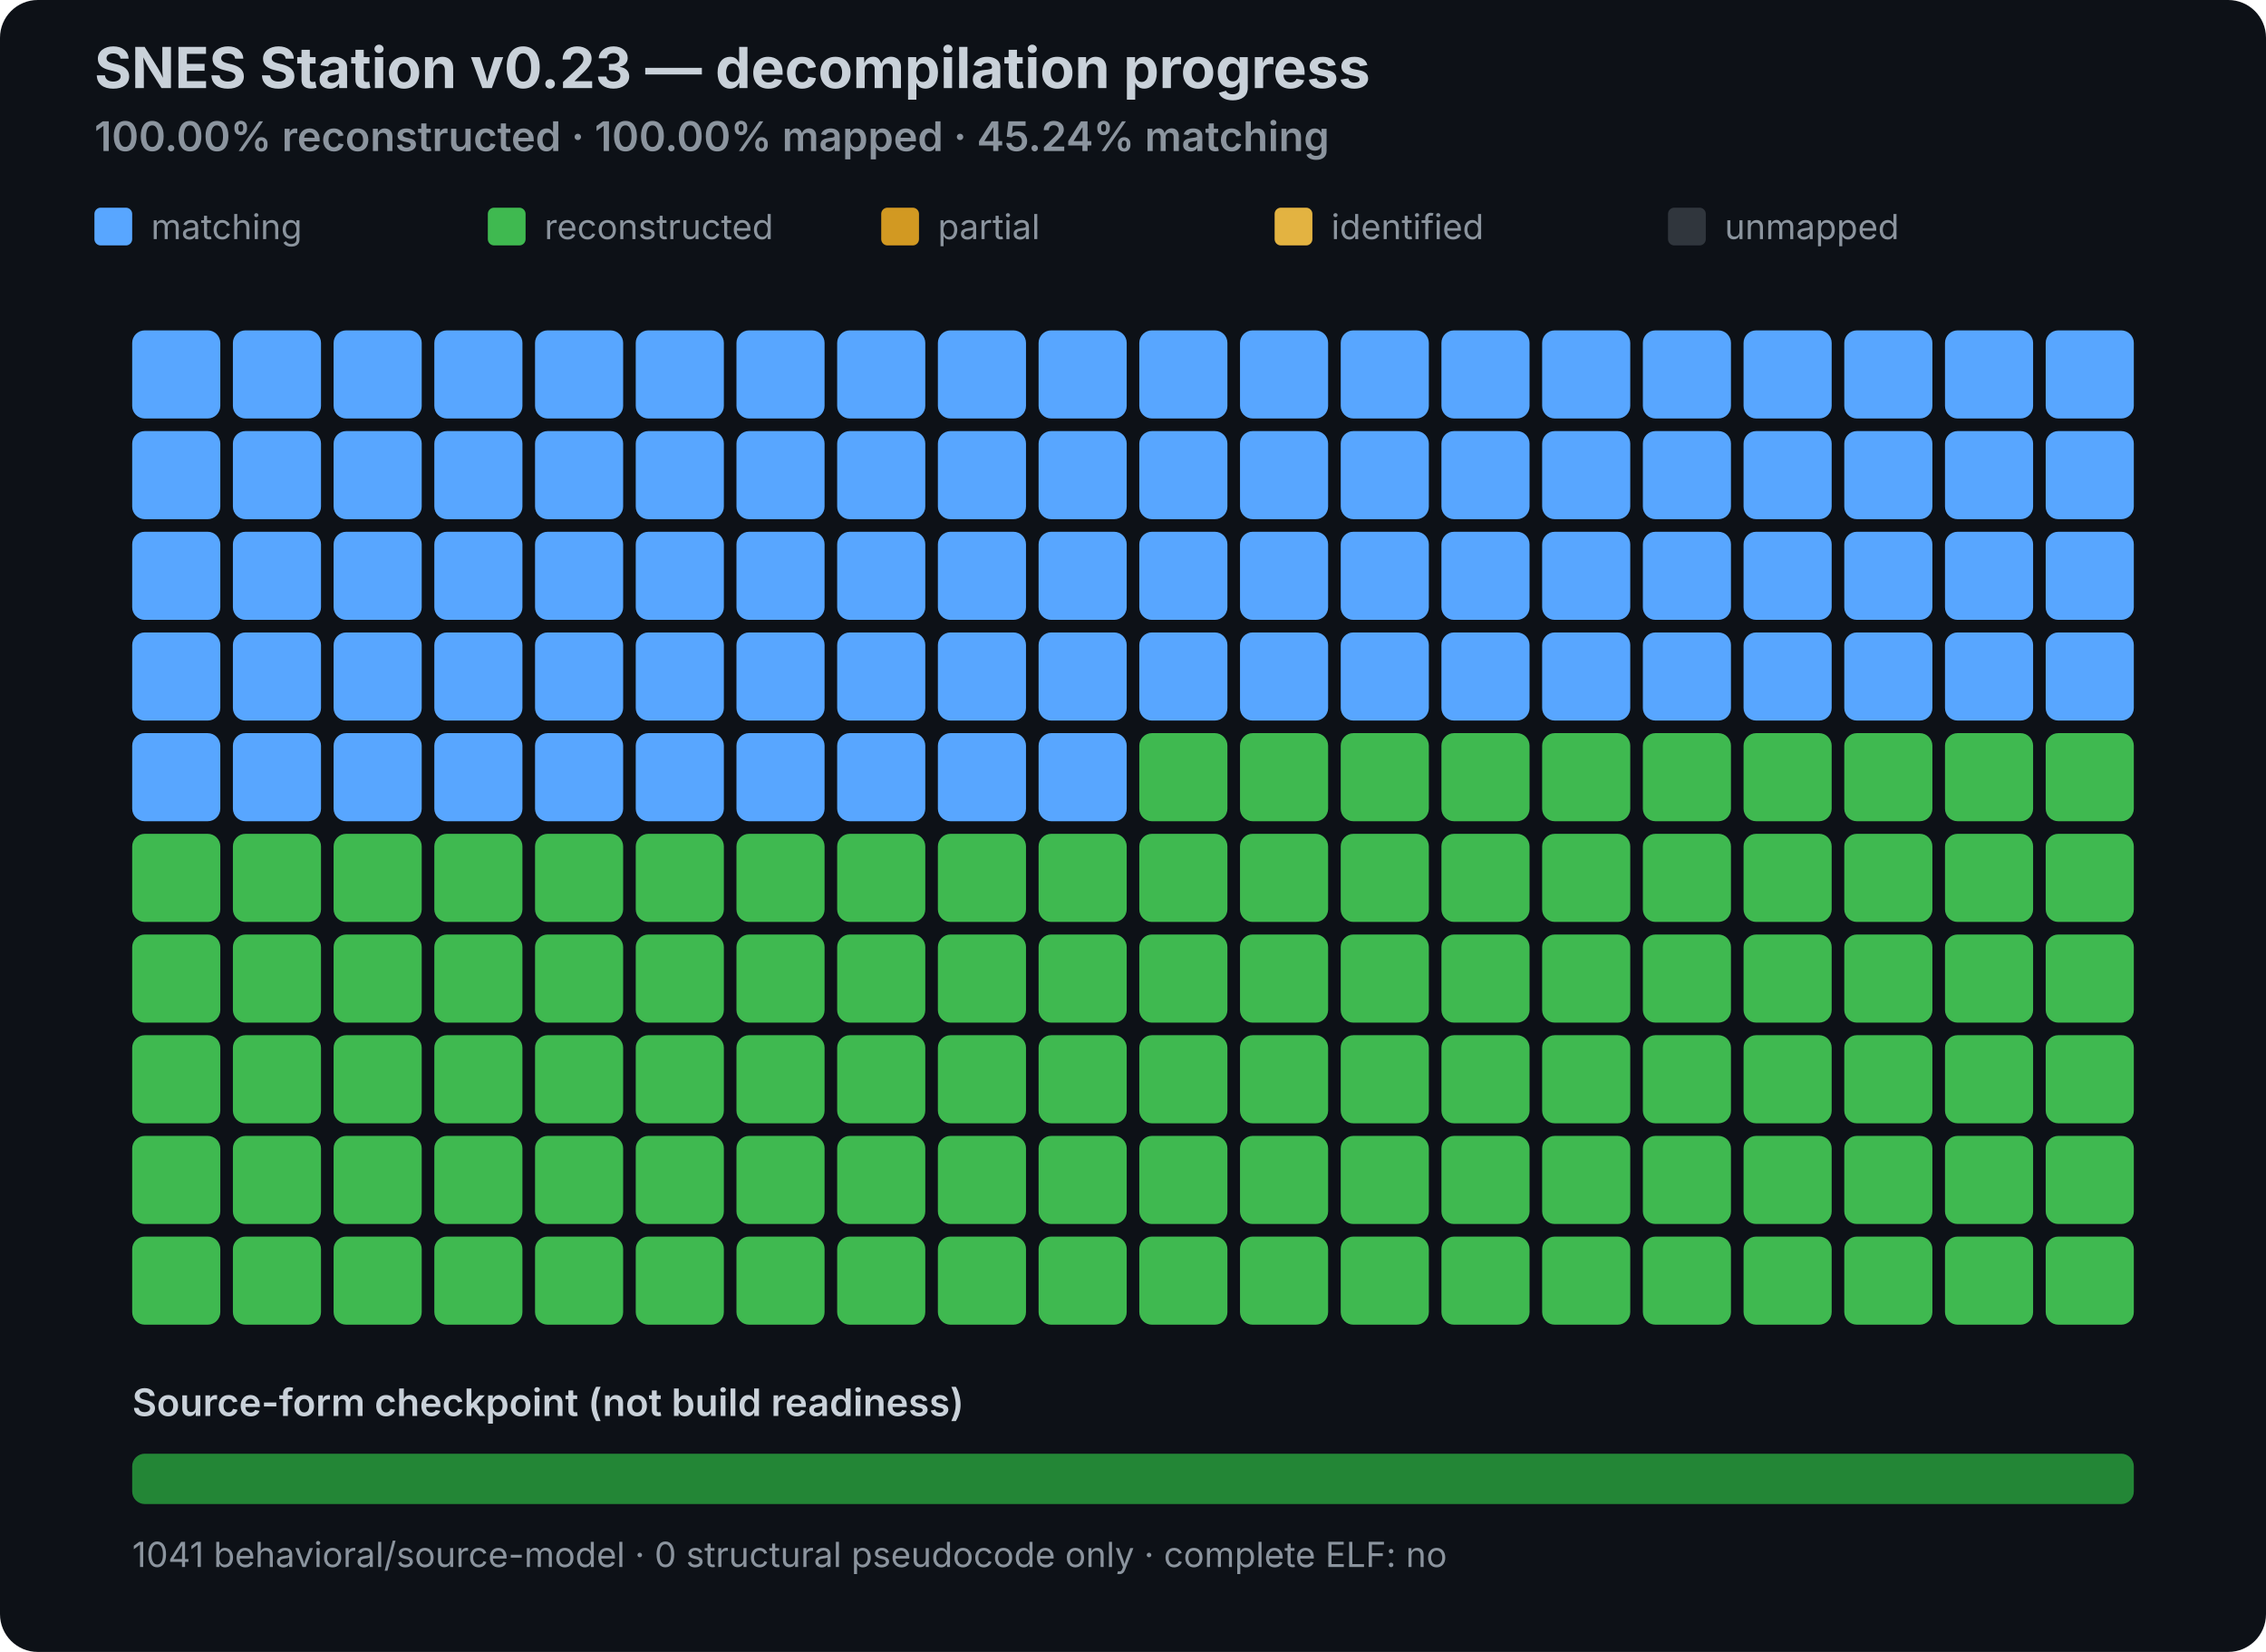
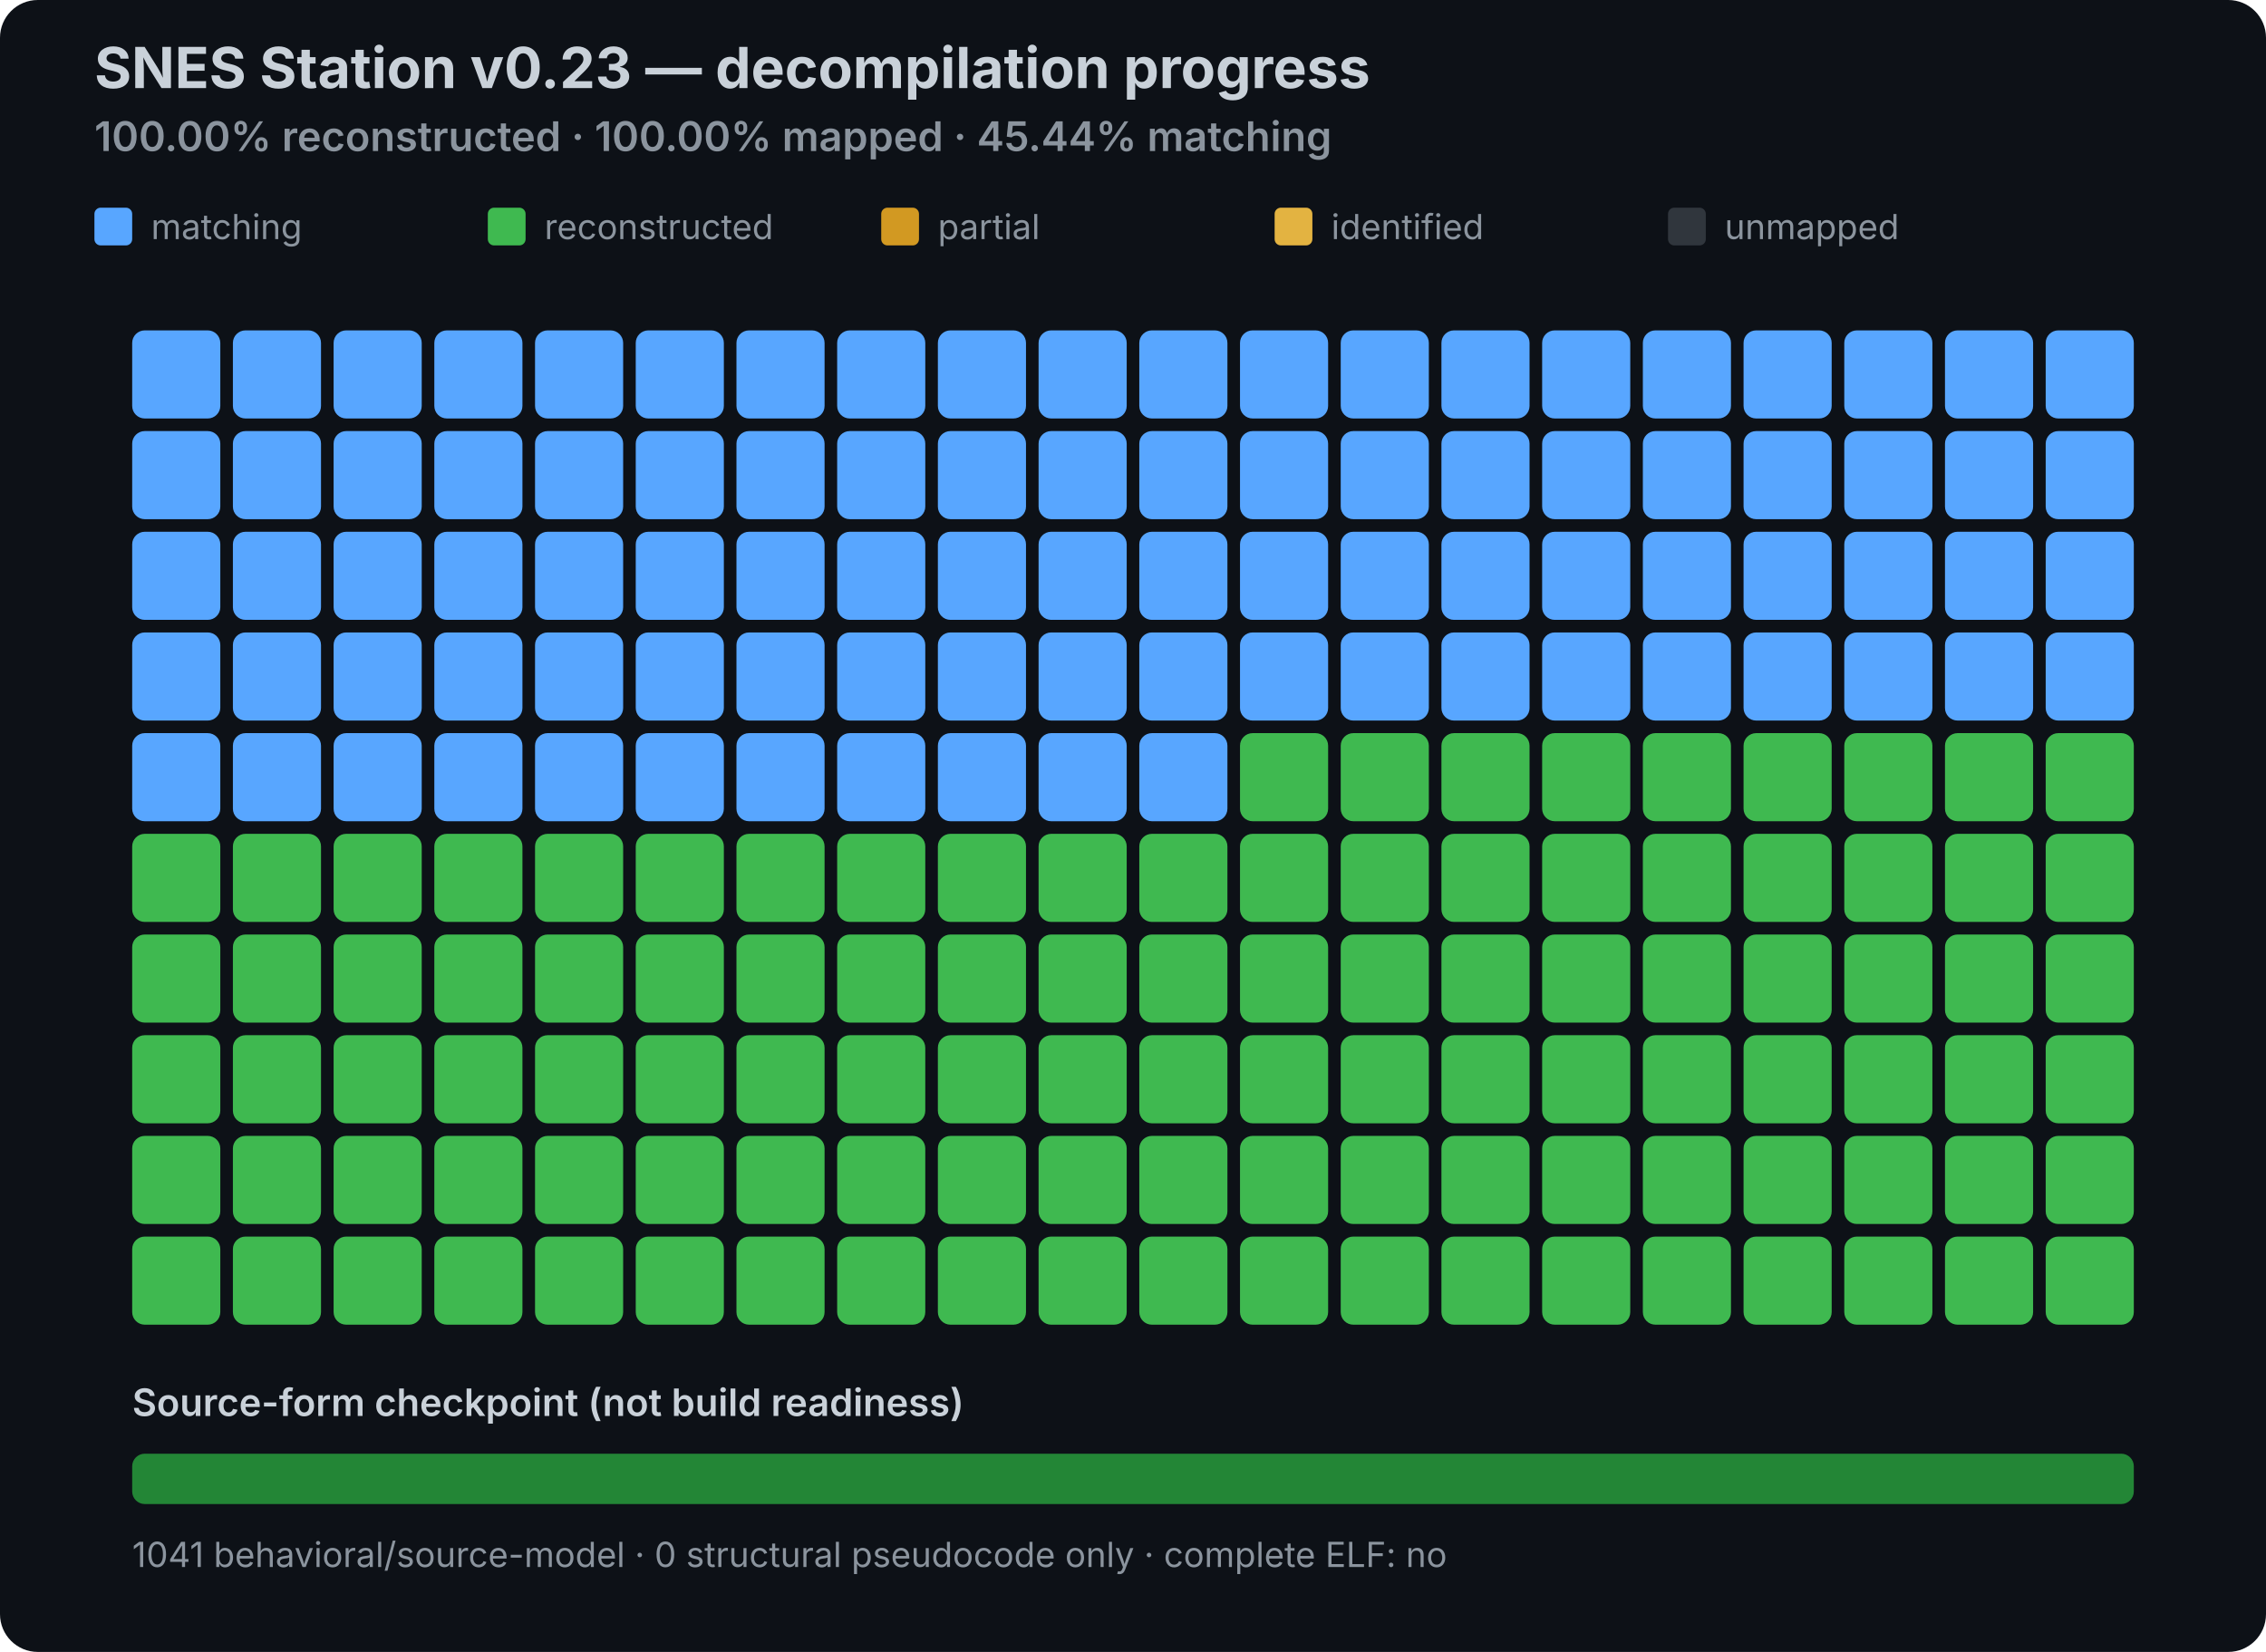
<svg xmlns="http://www.w3.org/2000/svg" width="720" height="525" viewBox="0 0 720 525" role="img" aria-labelledby="title desc">
  <style>
  .title { font: 700 18px -apple-system,BlinkMacSystemFont,"Segoe UI",sans-serif; fill: #c9d1d9; }
  .sub { font: 600 13px -apple-system,BlinkMacSystemFont,"Segoe UI",sans-serif; fill: #8b949e; }
  .legend { font: 11px -apple-system,BlinkMacSystemFont,"Segoe UI",sans-serif; fill: #8b949e; }
  .source { font: 600 12px -apple-system,BlinkMacSystemFont,"Segoe UI",sans-serif; fill: #c9d1d9; }
</style>
  <rect width="100%" height="100%" rx="12" fill="#0d1117" />
  <text x="30" y="28" class="title">SNES Station v0.23 — decompilation progress</text>
-   <text x="30" y="48" class="sub">100.00% reconstructed · 100.00% mapped · 45.24% matching</text>
+   <text x="30" y="48" class="sub">100.00% reconstructed · 100.00% mapped · 45.44% matching</text>
  <rect x="30" y="66" width="12" height="12" rx="2" fill="#58a6ff" />
  <text x="48" y="76" class="legend">matching</text>
  <rect x="155" y="66" width="12" height="12" rx="2" fill="#3fb950" />
  <text x="173" y="76" class="legend">reconstructed</text>
  <rect x="280" y="66" width="12" height="12" rx="2" fill="#d29922" />
  <text x="298" y="76" class="legend">partial</text>
  <rect x="405" y="66" width="12" height="12" rx="2" fill="#e3b341" />
  <text x="423" y="76" class="legend">identified</text>
  <rect x="530" y="66" width="12" height="12" rx="2" fill="#30363d" />
  <text x="548" y="76" class="legend">unmapped</text>
  <rect x="42" y="105" width="28" height="28" rx="4" fill="#58a6ff" data-status="MATCHING" />
  <rect x="74" y="105" width="28" height="28" rx="4" fill="#58a6ff" data-status="MATCHING" />
  <rect x="106" y="105" width="28" height="28" rx="4" fill="#58a6ff" data-status="MATCHING" />
  <rect x="138" y="105" width="28" height="28" rx="4" fill="#58a6ff" data-status="MATCHING" />
  <rect x="170" y="105" width="28" height="28" rx="4" fill="#58a6ff" data-status="MATCHING" />
  <rect x="202" y="105" width="28" height="28" rx="4" fill="#58a6ff" data-status="MATCHING" />
  <rect x="234" y="105" width="28" height="28" rx="4" fill="#58a6ff" data-status="MATCHING" />
  <rect x="266" y="105" width="28" height="28" rx="4" fill="#58a6ff" data-status="MATCHING" />
  <rect x="298" y="105" width="28" height="28" rx="4" fill="#58a6ff" data-status="MATCHING" />
  <rect x="330" y="105" width="28" height="28" rx="4" fill="#58a6ff" data-status="MATCHING" />
  <rect x="362" y="105" width="28" height="28" rx="4" fill="#58a6ff" data-status="MATCHING" />
  <rect x="394" y="105" width="28" height="28" rx="4" fill="#58a6ff" data-status="MATCHING" />
  <rect x="426" y="105" width="28" height="28" rx="4" fill="#58a6ff" data-status="MATCHING" />
  <rect x="458" y="105" width="28" height="28" rx="4" fill="#58a6ff" data-status="MATCHING" />
  <rect x="490" y="105" width="28" height="28" rx="4" fill="#58a6ff" data-status="MATCHING" />
  <rect x="522" y="105" width="28" height="28" rx="4" fill="#58a6ff" data-status="MATCHING" />
  <rect x="554" y="105" width="28" height="28" rx="4" fill="#58a6ff" data-status="MATCHING" />
  <rect x="586" y="105" width="28" height="28" rx="4" fill="#58a6ff" data-status="MATCHING" />
  <rect x="618" y="105" width="28" height="28" rx="4" fill="#58a6ff" data-status="MATCHING" />
  <rect x="650" y="105" width="28" height="28" rx="4" fill="#58a6ff" data-status="MATCHING" />
  <rect x="42" y="137" width="28" height="28" rx="4" fill="#58a6ff" data-status="MATCHING" />
  <rect x="74" y="137" width="28" height="28" rx="4" fill="#58a6ff" data-status="MATCHING" />
  <rect x="106" y="137" width="28" height="28" rx="4" fill="#58a6ff" data-status="MATCHING" />
  <rect x="138" y="137" width="28" height="28" rx="4" fill="#58a6ff" data-status="MATCHING" />
  <rect x="170" y="137" width="28" height="28" rx="4" fill="#58a6ff" data-status="MATCHING" />
  <rect x="202" y="137" width="28" height="28" rx="4" fill="#58a6ff" data-status="MATCHING" />
  <rect x="234" y="137" width="28" height="28" rx="4" fill="#58a6ff" data-status="MATCHING" />
  <rect x="266" y="137" width="28" height="28" rx="4" fill="#58a6ff" data-status="MATCHING" />
  <rect x="298" y="137" width="28" height="28" rx="4" fill="#58a6ff" data-status="MATCHING" />
  <rect x="330" y="137" width="28" height="28" rx="4" fill="#58a6ff" data-status="MATCHING" />
  <rect x="362" y="137" width="28" height="28" rx="4" fill="#58a6ff" data-status="MATCHING" />
  <rect x="394" y="137" width="28" height="28" rx="4" fill="#58a6ff" data-status="MATCHING" />
  <rect x="426" y="137" width="28" height="28" rx="4" fill="#58a6ff" data-status="MATCHING" />
  <rect x="458" y="137" width="28" height="28" rx="4" fill="#58a6ff" data-status="MATCHING" />
  <rect x="490" y="137" width="28" height="28" rx="4" fill="#58a6ff" data-status="MATCHING" />
  <rect x="522" y="137" width="28" height="28" rx="4" fill="#58a6ff" data-status="MATCHING" />
  <rect x="554" y="137" width="28" height="28" rx="4" fill="#58a6ff" data-status="MATCHING" />
  <rect x="586" y="137" width="28" height="28" rx="4" fill="#58a6ff" data-status="MATCHING" />
  <rect x="618" y="137" width="28" height="28" rx="4" fill="#58a6ff" data-status="MATCHING" />
  <rect x="650" y="137" width="28" height="28" rx="4" fill="#58a6ff" data-status="MATCHING" />
  <rect x="42" y="169" width="28" height="28" rx="4" fill="#58a6ff" data-status="MATCHING" />
  <rect x="74" y="169" width="28" height="28" rx="4" fill="#58a6ff" data-status="MATCHING" />
  <rect x="106" y="169" width="28" height="28" rx="4" fill="#58a6ff" data-status="MATCHING" />
  <rect x="138" y="169" width="28" height="28" rx="4" fill="#58a6ff" data-status="MATCHING" />
  <rect x="170" y="169" width="28" height="28" rx="4" fill="#58a6ff" data-status="MATCHING" />
  <rect x="202" y="169" width="28" height="28" rx="4" fill="#58a6ff" data-status="MATCHING" />
  <rect x="234" y="169" width="28" height="28" rx="4" fill="#58a6ff" data-status="MATCHING" />
  <rect x="266" y="169" width="28" height="28" rx="4" fill="#58a6ff" data-status="MATCHING" />
  <rect x="298" y="169" width="28" height="28" rx="4" fill="#58a6ff" data-status="MATCHING" />
  <rect x="330" y="169" width="28" height="28" rx="4" fill="#58a6ff" data-status="MATCHING" />
  <rect x="362" y="169" width="28" height="28" rx="4" fill="#58a6ff" data-status="MATCHING" />
  <rect x="394" y="169" width="28" height="28" rx="4" fill="#58a6ff" data-status="MATCHING" />
  <rect x="426" y="169" width="28" height="28" rx="4" fill="#58a6ff" data-status="MATCHING" />
  <rect x="458" y="169" width="28" height="28" rx="4" fill="#58a6ff" data-status="MATCHING" />
  <rect x="490" y="169" width="28" height="28" rx="4" fill="#58a6ff" data-status="MATCHING" />
  <rect x="522" y="169" width="28" height="28" rx="4" fill="#58a6ff" data-status="MATCHING" />
  <rect x="554" y="169" width="28" height="28" rx="4" fill="#58a6ff" data-status="MATCHING" />
  <rect x="586" y="169" width="28" height="28" rx="4" fill="#58a6ff" data-status="MATCHING" />
  <rect x="618" y="169" width="28" height="28" rx="4" fill="#58a6ff" data-status="MATCHING" />
  <rect x="650" y="169" width="28" height="28" rx="4" fill="#58a6ff" data-status="MATCHING" />
  <rect x="42" y="201" width="28" height="28" rx="4" fill="#58a6ff" data-status="MATCHING" />
  <rect x="74" y="201" width="28" height="28" rx="4" fill="#58a6ff" data-status="MATCHING" />
  <rect x="106" y="201" width="28" height="28" rx="4" fill="#58a6ff" data-status="MATCHING" />
  <rect x="138" y="201" width="28" height="28" rx="4" fill="#58a6ff" data-status="MATCHING" />
  <rect x="170" y="201" width="28" height="28" rx="4" fill="#58a6ff" data-status="MATCHING" />
  <rect x="202" y="201" width="28" height="28" rx="4" fill="#58a6ff" data-status="MATCHING" />
  <rect x="234" y="201" width="28" height="28" rx="4" fill="#58a6ff" data-status="MATCHING" />
  <rect x="266" y="201" width="28" height="28" rx="4" fill="#58a6ff" data-status="MATCHING" />
  <rect x="298" y="201" width="28" height="28" rx="4" fill="#58a6ff" data-status="MATCHING" />
  <rect x="330" y="201" width="28" height="28" rx="4" fill="#58a6ff" data-status="MATCHING" />
  <rect x="362" y="201" width="28" height="28" rx="4" fill="#58a6ff" data-status="MATCHING" />
  <rect x="394" y="201" width="28" height="28" rx="4" fill="#58a6ff" data-status="MATCHING" />
  <rect x="426" y="201" width="28" height="28" rx="4" fill="#58a6ff" data-status="MATCHING" />
  <rect x="458" y="201" width="28" height="28" rx="4" fill="#58a6ff" data-status="MATCHING" />
  <rect x="490" y="201" width="28" height="28" rx="4" fill="#58a6ff" data-status="MATCHING" />
  <rect x="522" y="201" width="28" height="28" rx="4" fill="#58a6ff" data-status="MATCHING" />
  <rect x="554" y="201" width="28" height="28" rx="4" fill="#58a6ff" data-status="MATCHING" />
  <rect x="586" y="201" width="28" height="28" rx="4" fill="#58a6ff" data-status="MATCHING" />
  <rect x="618" y="201" width="28" height="28" rx="4" fill="#58a6ff" data-status="MATCHING" />
  <rect x="650" y="201" width="28" height="28" rx="4" fill="#58a6ff" data-status="MATCHING" />
  <rect x="42" y="233" width="28" height="28" rx="4" fill="#58a6ff" data-status="MATCHING" />
  <rect x="74" y="233" width="28" height="28" rx="4" fill="#58a6ff" data-status="MATCHING" />
  <rect x="106" y="233" width="28" height="28" rx="4" fill="#58a6ff" data-status="MATCHING" />
  <rect x="138" y="233" width="28" height="28" rx="4" fill="#58a6ff" data-status="MATCHING" />
  <rect x="170" y="233" width="28" height="28" rx="4" fill="#58a6ff" data-status="MATCHING" />
  <rect x="202" y="233" width="28" height="28" rx="4" fill="#58a6ff" data-status="MATCHING" />
  <rect x="234" y="233" width="28" height="28" rx="4" fill="#58a6ff" data-status="MATCHING" />
  <rect x="266" y="233" width="28" height="28" rx="4" fill="#58a6ff" data-status="MATCHING" />
  <rect x="298" y="233" width="28" height="28" rx="4" fill="#58a6ff" data-status="MATCHING" />
  <rect x="330" y="233" width="28" height="28" rx="4" fill="#58a6ff" data-status="MATCHING" />
-   <rect x="362" y="233" width="28" height="28" rx="4" fill="#3fb950" data-status="RECONSTRUCTED" />
+   <rect x="362" y="233" width="28" height="28" rx="4" fill="#58a6ff" data-status="MATCHING" />
  <rect x="394" y="233" width="28" height="28" rx="4" fill="#3fb950" data-status="RECONSTRUCTED" />
  <rect x="426" y="233" width="28" height="28" rx="4" fill="#3fb950" data-status="RECONSTRUCTED" />
  <rect x="458" y="233" width="28" height="28" rx="4" fill="#3fb950" data-status="RECONSTRUCTED" />
  <rect x="490" y="233" width="28" height="28" rx="4" fill="#3fb950" data-status="RECONSTRUCTED" />
  <rect x="522" y="233" width="28" height="28" rx="4" fill="#3fb950" data-status="RECONSTRUCTED" />
  <rect x="554" y="233" width="28" height="28" rx="4" fill="#3fb950" data-status="RECONSTRUCTED" />
  <rect x="586" y="233" width="28" height="28" rx="4" fill="#3fb950" data-status="RECONSTRUCTED" />
  <rect x="618" y="233" width="28" height="28" rx="4" fill="#3fb950" data-status="RECONSTRUCTED" />
  <rect x="650" y="233" width="28" height="28" rx="4" fill="#3fb950" data-status="RECONSTRUCTED" />
  <rect x="42" y="265" width="28" height="28" rx="4" fill="#3fb950" data-status="RECONSTRUCTED" />
  <rect x="74" y="265" width="28" height="28" rx="4" fill="#3fb950" data-status="RECONSTRUCTED" />
  <rect x="106" y="265" width="28" height="28" rx="4" fill="#3fb950" data-status="RECONSTRUCTED" />
  <rect x="138" y="265" width="28" height="28" rx="4" fill="#3fb950" data-status="RECONSTRUCTED" />
  <rect x="170" y="265" width="28" height="28" rx="4" fill="#3fb950" data-status="RECONSTRUCTED" />
  <rect x="202" y="265" width="28" height="28" rx="4" fill="#3fb950" data-status="RECONSTRUCTED" />
  <rect x="234" y="265" width="28" height="28" rx="4" fill="#3fb950" data-status="RECONSTRUCTED" />
  <rect x="266" y="265" width="28" height="28" rx="4" fill="#3fb950" data-status="RECONSTRUCTED" />
  <rect x="298" y="265" width="28" height="28" rx="4" fill="#3fb950" data-status="RECONSTRUCTED" />
  <rect x="330" y="265" width="28" height="28" rx="4" fill="#3fb950" data-status="RECONSTRUCTED" />
  <rect x="362" y="265" width="28" height="28" rx="4" fill="#3fb950" data-status="RECONSTRUCTED" />
  <rect x="394" y="265" width="28" height="28" rx="4" fill="#3fb950" data-status="RECONSTRUCTED" />
  <rect x="426" y="265" width="28" height="28" rx="4" fill="#3fb950" data-status="RECONSTRUCTED" />
  <rect x="458" y="265" width="28" height="28" rx="4" fill="#3fb950" data-status="RECONSTRUCTED" />
  <rect x="490" y="265" width="28" height="28" rx="4" fill="#3fb950" data-status="RECONSTRUCTED" />
  <rect x="522" y="265" width="28" height="28" rx="4" fill="#3fb950" data-status="RECONSTRUCTED" />
  <rect x="554" y="265" width="28" height="28" rx="4" fill="#3fb950" data-status="RECONSTRUCTED" />
  <rect x="586" y="265" width="28" height="28" rx="4" fill="#3fb950" data-status="RECONSTRUCTED" />
  <rect x="618" y="265" width="28" height="28" rx="4" fill="#3fb950" data-status="RECONSTRUCTED" />
  <rect x="650" y="265" width="28" height="28" rx="4" fill="#3fb950" data-status="RECONSTRUCTED" />
  <rect x="42" y="297" width="28" height="28" rx="4" fill="#3fb950" data-status="RECONSTRUCTED" />
  <rect x="74" y="297" width="28" height="28" rx="4" fill="#3fb950" data-status="RECONSTRUCTED" />
  <rect x="106" y="297" width="28" height="28" rx="4" fill="#3fb950" data-status="RECONSTRUCTED" />
  <rect x="138" y="297" width="28" height="28" rx="4" fill="#3fb950" data-status="RECONSTRUCTED" />
  <rect x="170" y="297" width="28" height="28" rx="4" fill="#3fb950" data-status="RECONSTRUCTED" />
  <rect x="202" y="297" width="28" height="28" rx="4" fill="#3fb950" data-status="RECONSTRUCTED" />
  <rect x="234" y="297" width="28" height="28" rx="4" fill="#3fb950" data-status="RECONSTRUCTED" />
  <rect x="266" y="297" width="28" height="28" rx="4" fill="#3fb950" data-status="RECONSTRUCTED" />
  <rect x="298" y="297" width="28" height="28" rx="4" fill="#3fb950" data-status="RECONSTRUCTED" />
  <rect x="330" y="297" width="28" height="28" rx="4" fill="#3fb950" data-status="RECONSTRUCTED" />
  <rect x="362" y="297" width="28" height="28" rx="4" fill="#3fb950" data-status="RECONSTRUCTED" />
  <rect x="394" y="297" width="28" height="28" rx="4" fill="#3fb950" data-status="RECONSTRUCTED" />
  <rect x="426" y="297" width="28" height="28" rx="4" fill="#3fb950" data-status="RECONSTRUCTED" />
  <rect x="458" y="297" width="28" height="28" rx="4" fill="#3fb950" data-status="RECONSTRUCTED" />
  <rect x="490" y="297" width="28" height="28" rx="4" fill="#3fb950" data-status="RECONSTRUCTED" />
  <rect x="522" y="297" width="28" height="28" rx="4" fill="#3fb950" data-status="RECONSTRUCTED" />
  <rect x="554" y="297" width="28" height="28" rx="4" fill="#3fb950" data-status="RECONSTRUCTED" />
  <rect x="586" y="297" width="28" height="28" rx="4" fill="#3fb950" data-status="RECONSTRUCTED" />
  <rect x="618" y="297" width="28" height="28" rx="4" fill="#3fb950" data-status="RECONSTRUCTED" />
  <rect x="650" y="297" width="28" height="28" rx="4" fill="#3fb950" data-status="RECONSTRUCTED" />
  <rect x="42" y="329" width="28" height="28" rx="4" fill="#3fb950" data-status="RECONSTRUCTED" />
  <rect x="74" y="329" width="28" height="28" rx="4" fill="#3fb950" data-status="RECONSTRUCTED" />
  <rect x="106" y="329" width="28" height="28" rx="4" fill="#3fb950" data-status="RECONSTRUCTED" />
  <rect x="138" y="329" width="28" height="28" rx="4" fill="#3fb950" data-status="RECONSTRUCTED" />
  <rect x="170" y="329" width="28" height="28" rx="4" fill="#3fb950" data-status="RECONSTRUCTED" />
  <rect x="202" y="329" width="28" height="28" rx="4" fill="#3fb950" data-status="RECONSTRUCTED" />
  <rect x="234" y="329" width="28" height="28" rx="4" fill="#3fb950" data-status="RECONSTRUCTED" />
  <rect x="266" y="329" width="28" height="28" rx="4" fill="#3fb950" data-status="RECONSTRUCTED" />
  <rect x="298" y="329" width="28" height="28" rx="4" fill="#3fb950" data-status="RECONSTRUCTED" />
  <rect x="330" y="329" width="28" height="28" rx="4" fill="#3fb950" data-status="RECONSTRUCTED" />
  <rect x="362" y="329" width="28" height="28" rx="4" fill="#3fb950" data-status="RECONSTRUCTED" />
  <rect x="394" y="329" width="28" height="28" rx="4" fill="#3fb950" data-status="RECONSTRUCTED" />
  <rect x="426" y="329" width="28" height="28" rx="4" fill="#3fb950" data-status="RECONSTRUCTED" />
  <rect x="458" y="329" width="28" height="28" rx="4" fill="#3fb950" data-status="RECONSTRUCTED" />
  <rect x="490" y="329" width="28" height="28" rx="4" fill="#3fb950" data-status="RECONSTRUCTED" />
  <rect x="522" y="329" width="28" height="28" rx="4" fill="#3fb950" data-status="RECONSTRUCTED" />
  <rect x="554" y="329" width="28" height="28" rx="4" fill="#3fb950" data-status="RECONSTRUCTED" />
  <rect x="586" y="329" width="28" height="28" rx="4" fill="#3fb950" data-status="RECONSTRUCTED" />
  <rect x="618" y="329" width="28" height="28" rx="4" fill="#3fb950" data-status="RECONSTRUCTED" />
  <rect x="650" y="329" width="28" height="28" rx="4" fill="#3fb950" data-status="RECONSTRUCTED" />
  <rect x="42" y="361" width="28" height="28" rx="4" fill="#3fb950" data-status="RECONSTRUCTED" />
  <rect x="74" y="361" width="28" height="28" rx="4" fill="#3fb950" data-status="RECONSTRUCTED" />
  <rect x="106" y="361" width="28" height="28" rx="4" fill="#3fb950" data-status="RECONSTRUCTED" />
  <rect x="138" y="361" width="28" height="28" rx="4" fill="#3fb950" data-status="RECONSTRUCTED" />
  <rect x="170" y="361" width="28" height="28" rx="4" fill="#3fb950" data-status="RECONSTRUCTED" />
  <rect x="202" y="361" width="28" height="28" rx="4" fill="#3fb950" data-status="RECONSTRUCTED" />
  <rect x="234" y="361" width="28" height="28" rx="4" fill="#3fb950" data-status="RECONSTRUCTED" />
  <rect x="266" y="361" width="28" height="28" rx="4" fill="#3fb950" data-status="RECONSTRUCTED" />
  <rect x="298" y="361" width="28" height="28" rx="4" fill="#3fb950" data-status="RECONSTRUCTED" />
  <rect x="330" y="361" width="28" height="28" rx="4" fill="#3fb950" data-status="RECONSTRUCTED" />
  <rect x="362" y="361" width="28" height="28" rx="4" fill="#3fb950" data-status="RECONSTRUCTED" />
  <rect x="394" y="361" width="28" height="28" rx="4" fill="#3fb950" data-status="RECONSTRUCTED" />
  <rect x="426" y="361" width="28" height="28" rx="4" fill="#3fb950" data-status="RECONSTRUCTED" />
  <rect x="458" y="361" width="28" height="28" rx="4" fill="#3fb950" data-status="RECONSTRUCTED" />
  <rect x="490" y="361" width="28" height="28" rx="4" fill="#3fb950" data-status="RECONSTRUCTED" />
  <rect x="522" y="361" width="28" height="28" rx="4" fill="#3fb950" data-status="RECONSTRUCTED" />
  <rect x="554" y="361" width="28" height="28" rx="4" fill="#3fb950" data-status="RECONSTRUCTED" />
  <rect x="586" y="361" width="28" height="28" rx="4" fill="#3fb950" data-status="RECONSTRUCTED" />
  <rect x="618" y="361" width="28" height="28" rx="4" fill="#3fb950" data-status="RECONSTRUCTED" />
  <rect x="650" y="361" width="28" height="28" rx="4" fill="#3fb950" data-status="RECONSTRUCTED" />
  <rect x="42" y="393" width="28" height="28" rx="4" fill="#3fb950" data-status="RECONSTRUCTED" />
  <rect x="74" y="393" width="28" height="28" rx="4" fill="#3fb950" data-status="RECONSTRUCTED" />
  <rect x="106" y="393" width="28" height="28" rx="4" fill="#3fb950" data-status="RECONSTRUCTED" />
  <rect x="138" y="393" width="28" height="28" rx="4" fill="#3fb950" data-status="RECONSTRUCTED" />
  <rect x="170" y="393" width="28" height="28" rx="4" fill="#3fb950" data-status="RECONSTRUCTED" />
  <rect x="202" y="393" width="28" height="28" rx="4" fill="#3fb950" data-status="RECONSTRUCTED" />
  <rect x="234" y="393" width="28" height="28" rx="4" fill="#3fb950" data-status="RECONSTRUCTED" />
  <rect x="266" y="393" width="28" height="28" rx="4" fill="#3fb950" data-status="RECONSTRUCTED" />
  <rect x="298" y="393" width="28" height="28" rx="4" fill="#3fb950" data-status="RECONSTRUCTED" />
  <rect x="330" y="393" width="28" height="28" rx="4" fill="#3fb950" data-status="RECONSTRUCTED" />
  <rect x="362" y="393" width="28" height="28" rx="4" fill="#3fb950" data-status="RECONSTRUCTED" />
  <rect x="394" y="393" width="28" height="28" rx="4" fill="#3fb950" data-status="RECONSTRUCTED" />
  <rect x="426" y="393" width="28" height="28" rx="4" fill="#3fb950" data-status="RECONSTRUCTED" />
  <rect x="458" y="393" width="28" height="28" rx="4" fill="#3fb950" data-status="RECONSTRUCTED" />
  <rect x="490" y="393" width="28" height="28" rx="4" fill="#3fb950" data-status="RECONSTRUCTED" />
  <rect x="522" y="393" width="28" height="28" rx="4" fill="#3fb950" data-status="RECONSTRUCTED" />
  <rect x="554" y="393" width="28" height="28" rx="4" fill="#3fb950" data-status="RECONSTRUCTED" />
  <rect x="586" y="393" width="28" height="28" rx="4" fill="#3fb950" data-status="RECONSTRUCTED" />
  <rect x="618" y="393" width="28" height="28" rx="4" fill="#3fb950" data-status="RECONSTRUCTED" />
  <rect x="650" y="393" width="28" height="28" rx="4" fill="#3fb950" data-status="RECONSTRUCTED" />
  <text x="42" y="450" class="source">Source-form checkpoint (not build readiness)</text>
  <rect x="42" y="462" width="636" height="16" rx="4" fill="#238636" />
  <rect x="678" y="462" width="0" height="16" rx="4" fill="#d29922" />
  <text x="42" y="498" class="legend">1041 behavioral/source-model · 0 structural pseudocode only · complete ELF: no</text>
</svg>
